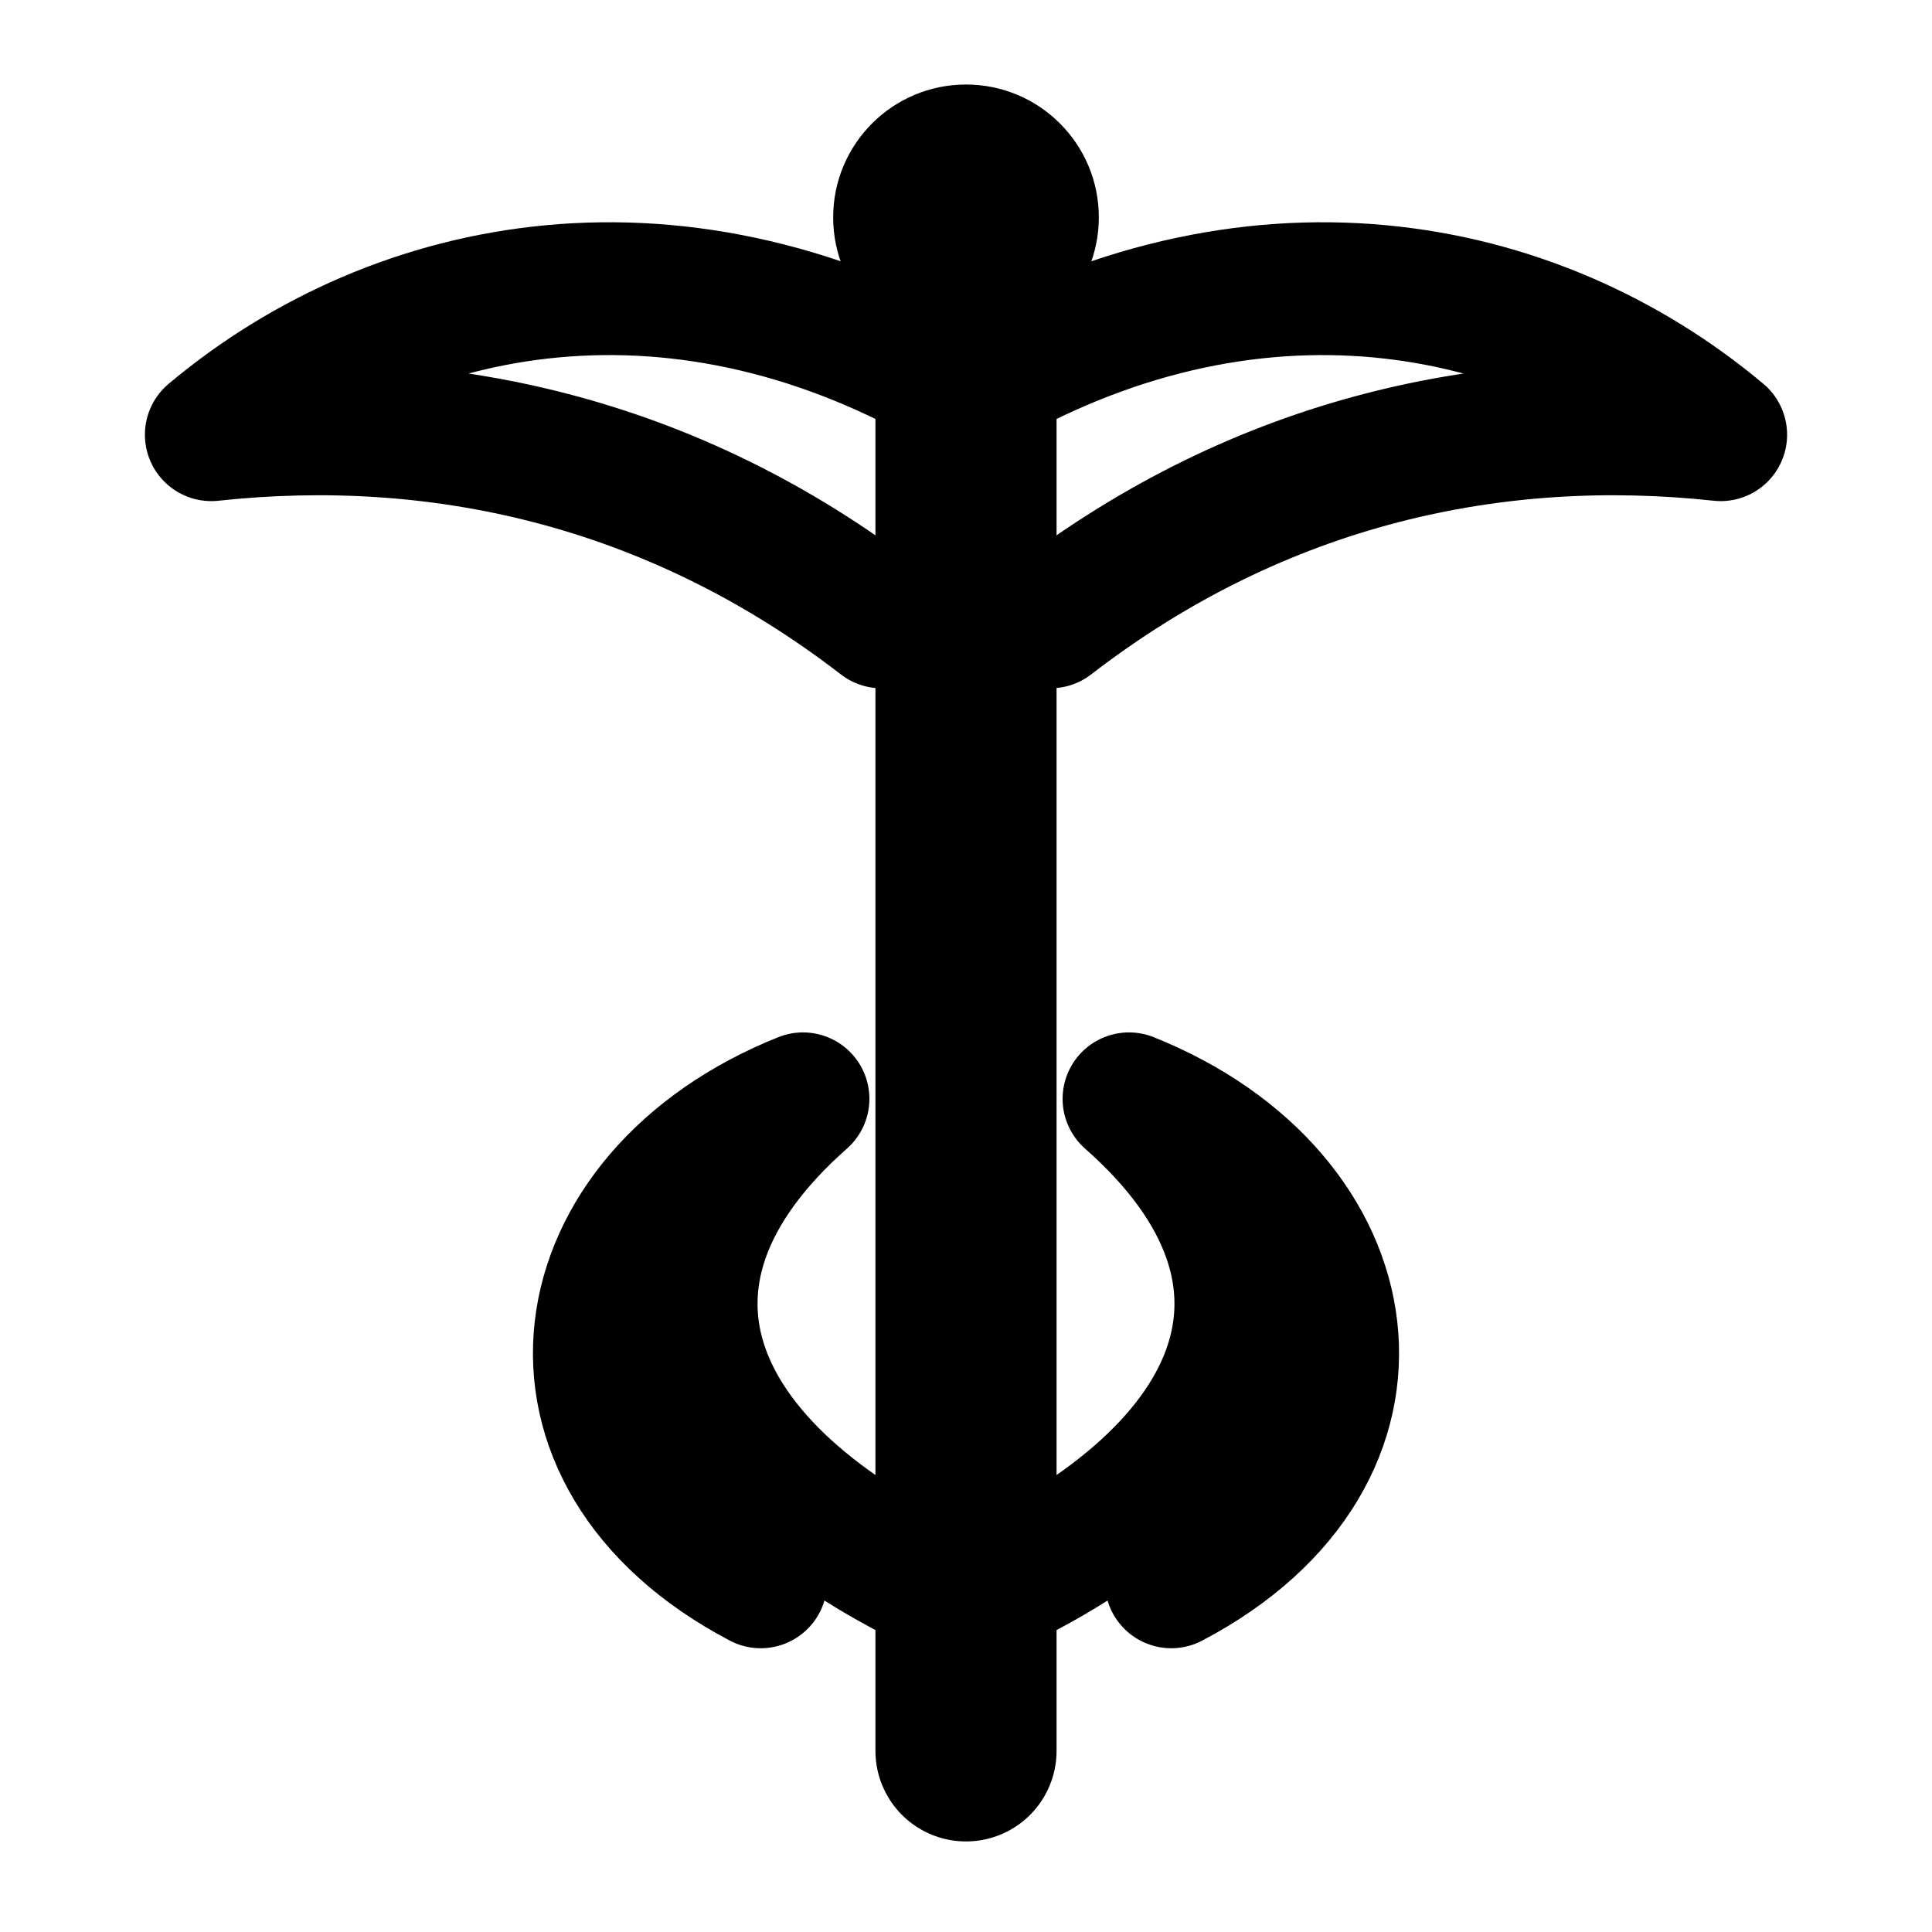
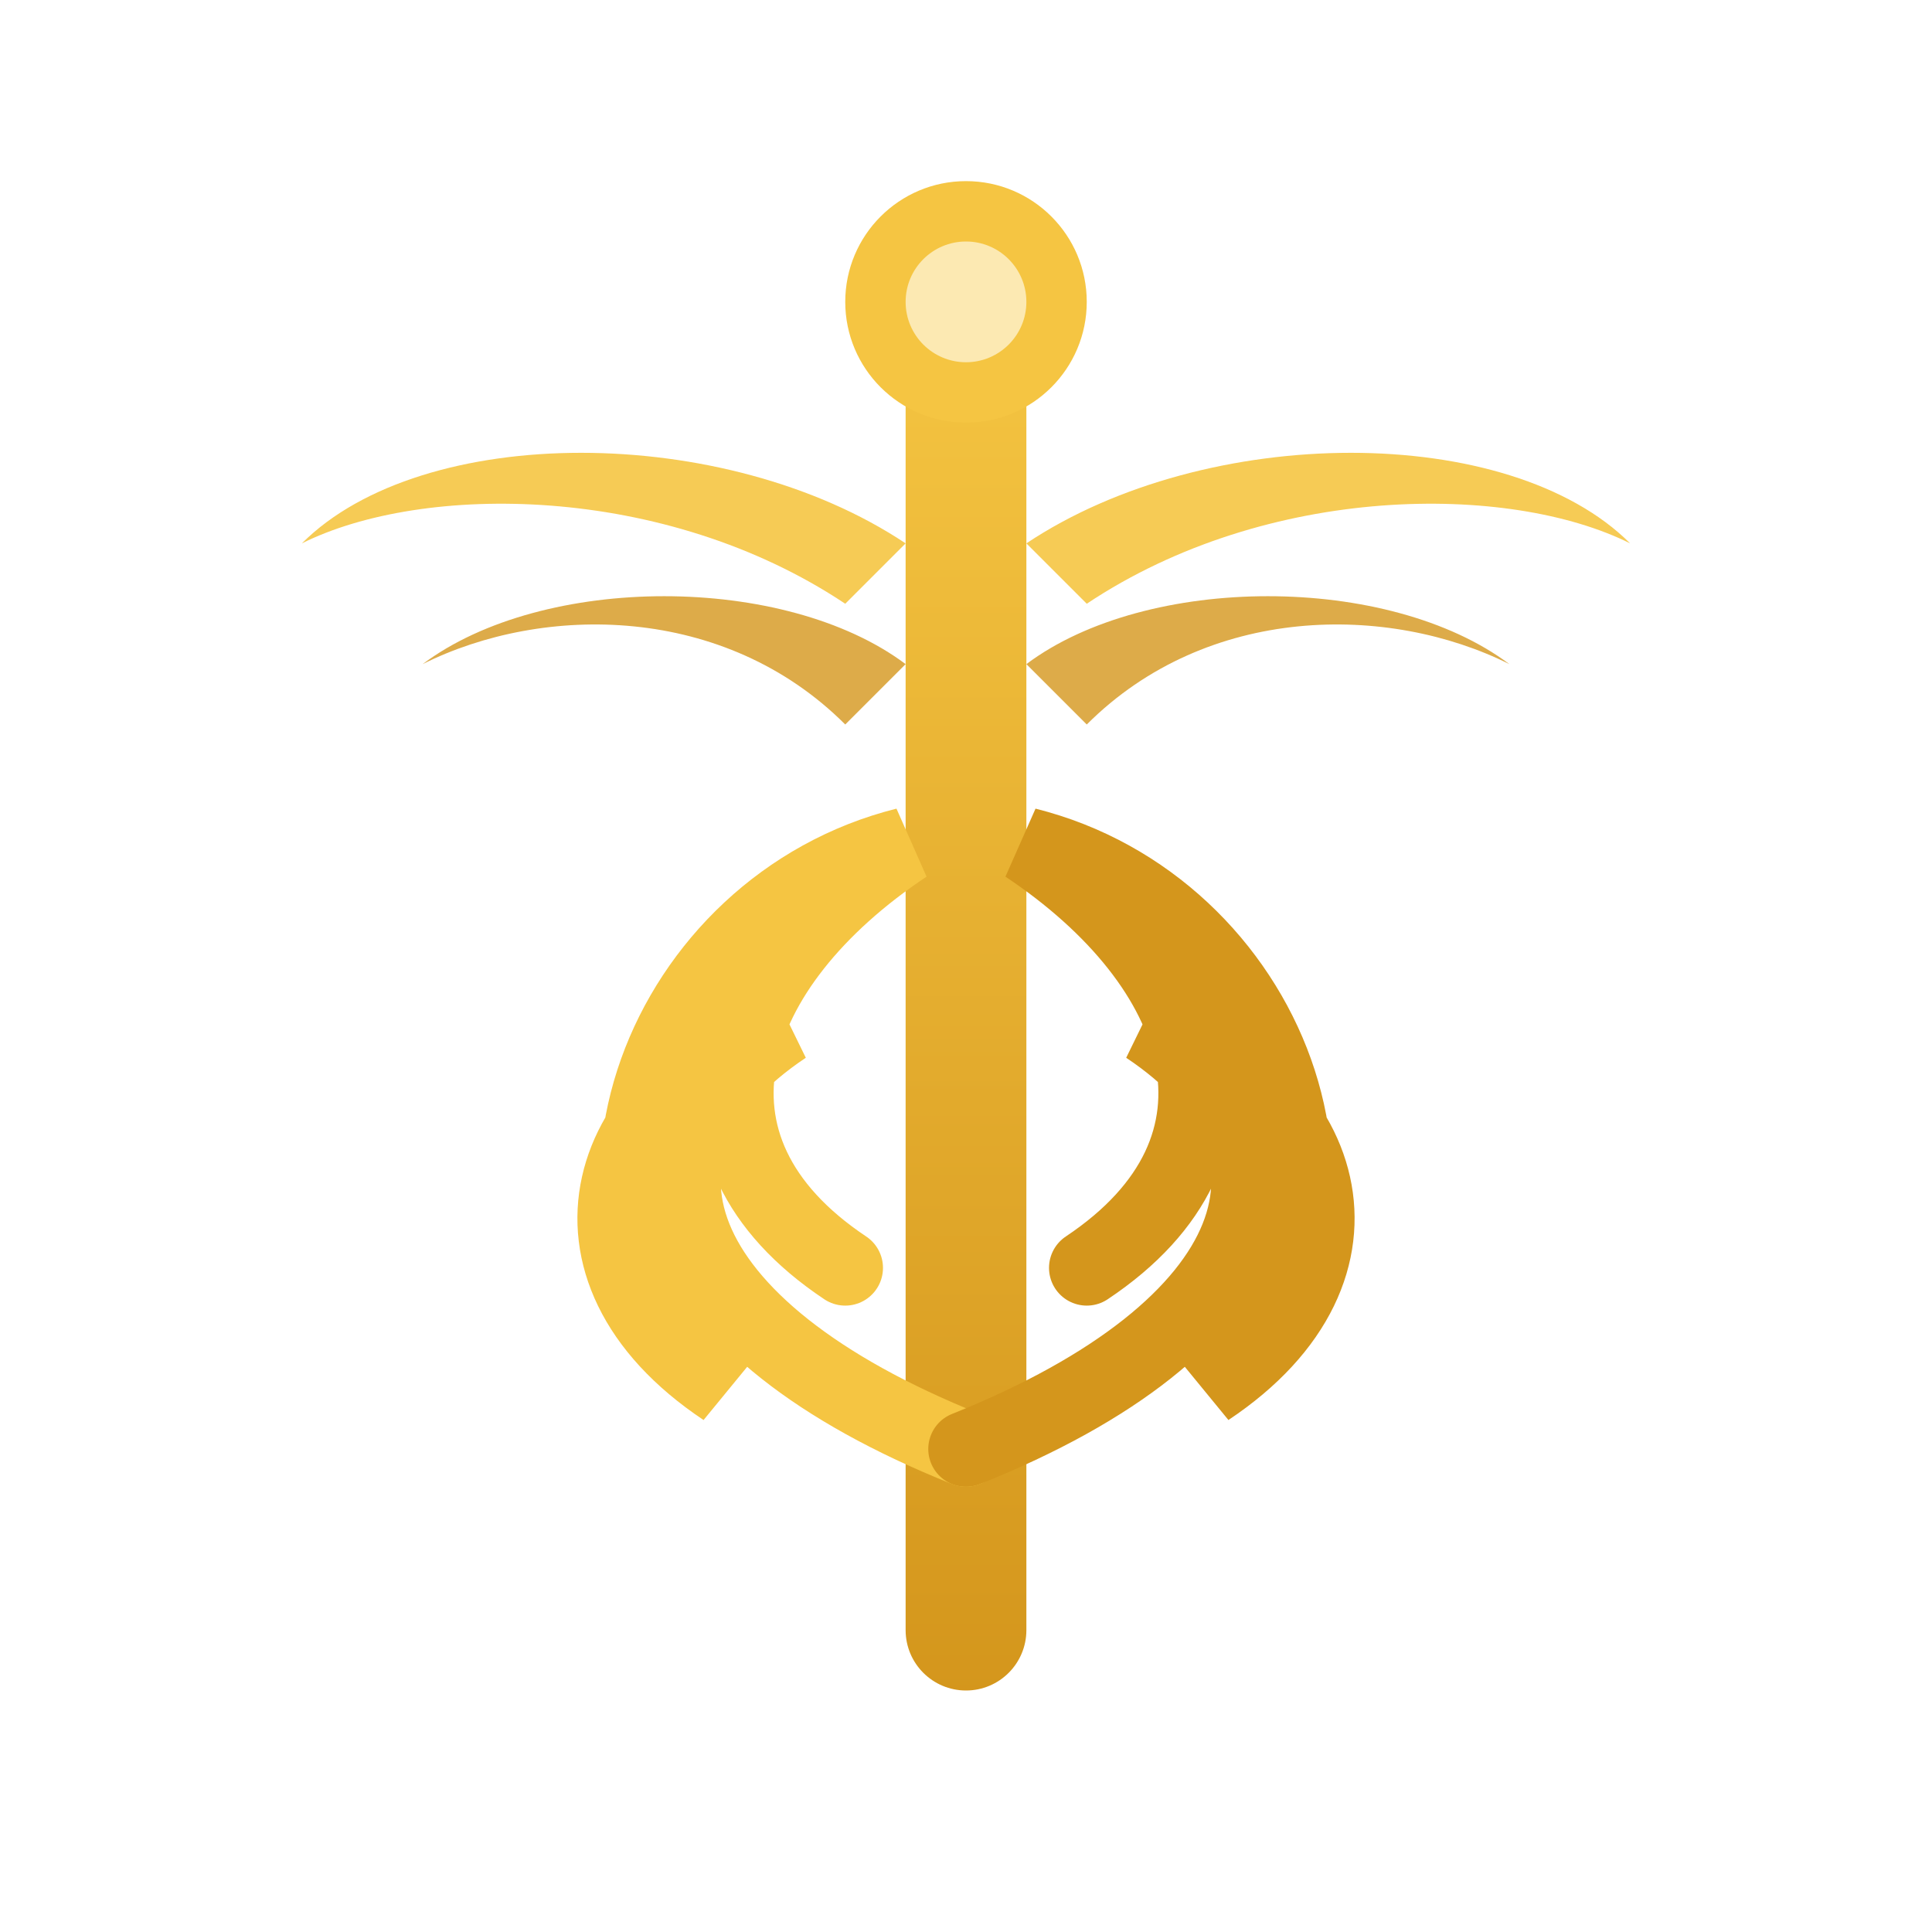
- <svg xmlns="http://www.w3.org/2000/svg" viewBox="0 0 16 16" width="16" height="16" fill="none">
-   <path d="M8 1.5v13" stroke="currentColor" stroke-width="1.5" stroke-linecap="round" />
-   <path d="M8 3.25c-2.35-1.4-4.7-.95-6.25.35 1.85-.2 3.8.2 5.55 1.55" stroke="currentColor" stroke-width="1.1" stroke-linecap="round" stroke-linejoin="round" />
-   <path d="M8 3.25c2.35-1.4 4.7-.95 6.25.35-1.85-.2-3.8.2-5.55 1.55" stroke="currentColor" stroke-width="1.1" stroke-linecap="round" stroke-linejoin="round" />
-   <path d="M8 13.25c-2.3-1-3.05-2.65-1.35-4.15-2 .8-2.35 2.95-.35 4" stroke="currentColor" stroke-width="1.1" stroke-linecap="round" stroke-linejoin="round" />
-   <path d="M8 13.25c2.3-1 3.05-2.65 1.35-4.15 2 .8 2.35 2.95.35 4" stroke="currentColor" stroke-width="1.1" stroke-linecap="round" stroke-linejoin="round" />
-   <circle cx="8" cy="1.8" r="1.1" fill="currentColor" />
+ <svg xmlns="http://www.w3.org/2000/svg" viewBox="0 0 64 64" width="64" height="64">
+   <defs>
+     <linearGradient id="gold" x1="0%" y1="0%" x2="0%" y2="100%">
+       <stop offset="0%" style="stop-color:#F5C542;stop-opacity:1" />
+       <stop offset="100%" style="stop-color:#D4961C;stop-opacity:1" />
+     </linearGradient>
+   </defs>
+   <rect x="30" y="10" width="4" height="46" rx="2" fill="url(#gold)" />
+   <path d="M30 18 C24 14, 14 14, 10 18 C14 16, 22 16, 28 20" fill="#F5C542" opacity="0.9" />
+   <path d="M30 22 C26 19, 18 19, 14 22 C18 20, 24 20, 28 24" fill="#D4961C" opacity="0.8" />
+   <path d="M34 18 C40 14, 50 14, 54 18 C50 16, 42 16, 36 20" fill="#F5C542" opacity="0.9" />
+   <path d="M34 22 C38 19, 46 19, 50 22 C46 20, 40 20, 36 24" fill="#D4961C" opacity="0.8" />
+   <path d="M32 48 C22 44, 20 38, 26 34 C20 36, 18 42, 24 46 C18 40, 22 30, 30 28 C24 32, 22 38, 28 42" fill="none" stroke="#F5C542" stroke-width="2.5" stroke-linecap="round" />
+   <path d="M32 48 C42 44, 44 38, 38 34 C44 36, 46 42, 40 46 C46 40, 42 30, 34 28 C40 32, 42 38, 36 42" fill="none" stroke="#D4961C" stroke-width="2.5" stroke-linecap="round" />
+   <circle cx="32" cy="10" r="4" fill="#F5C542" />
+   <circle cx="32" cy="10" r="2" fill="#FFF8E1" opacity="0.7" />
</svg>
